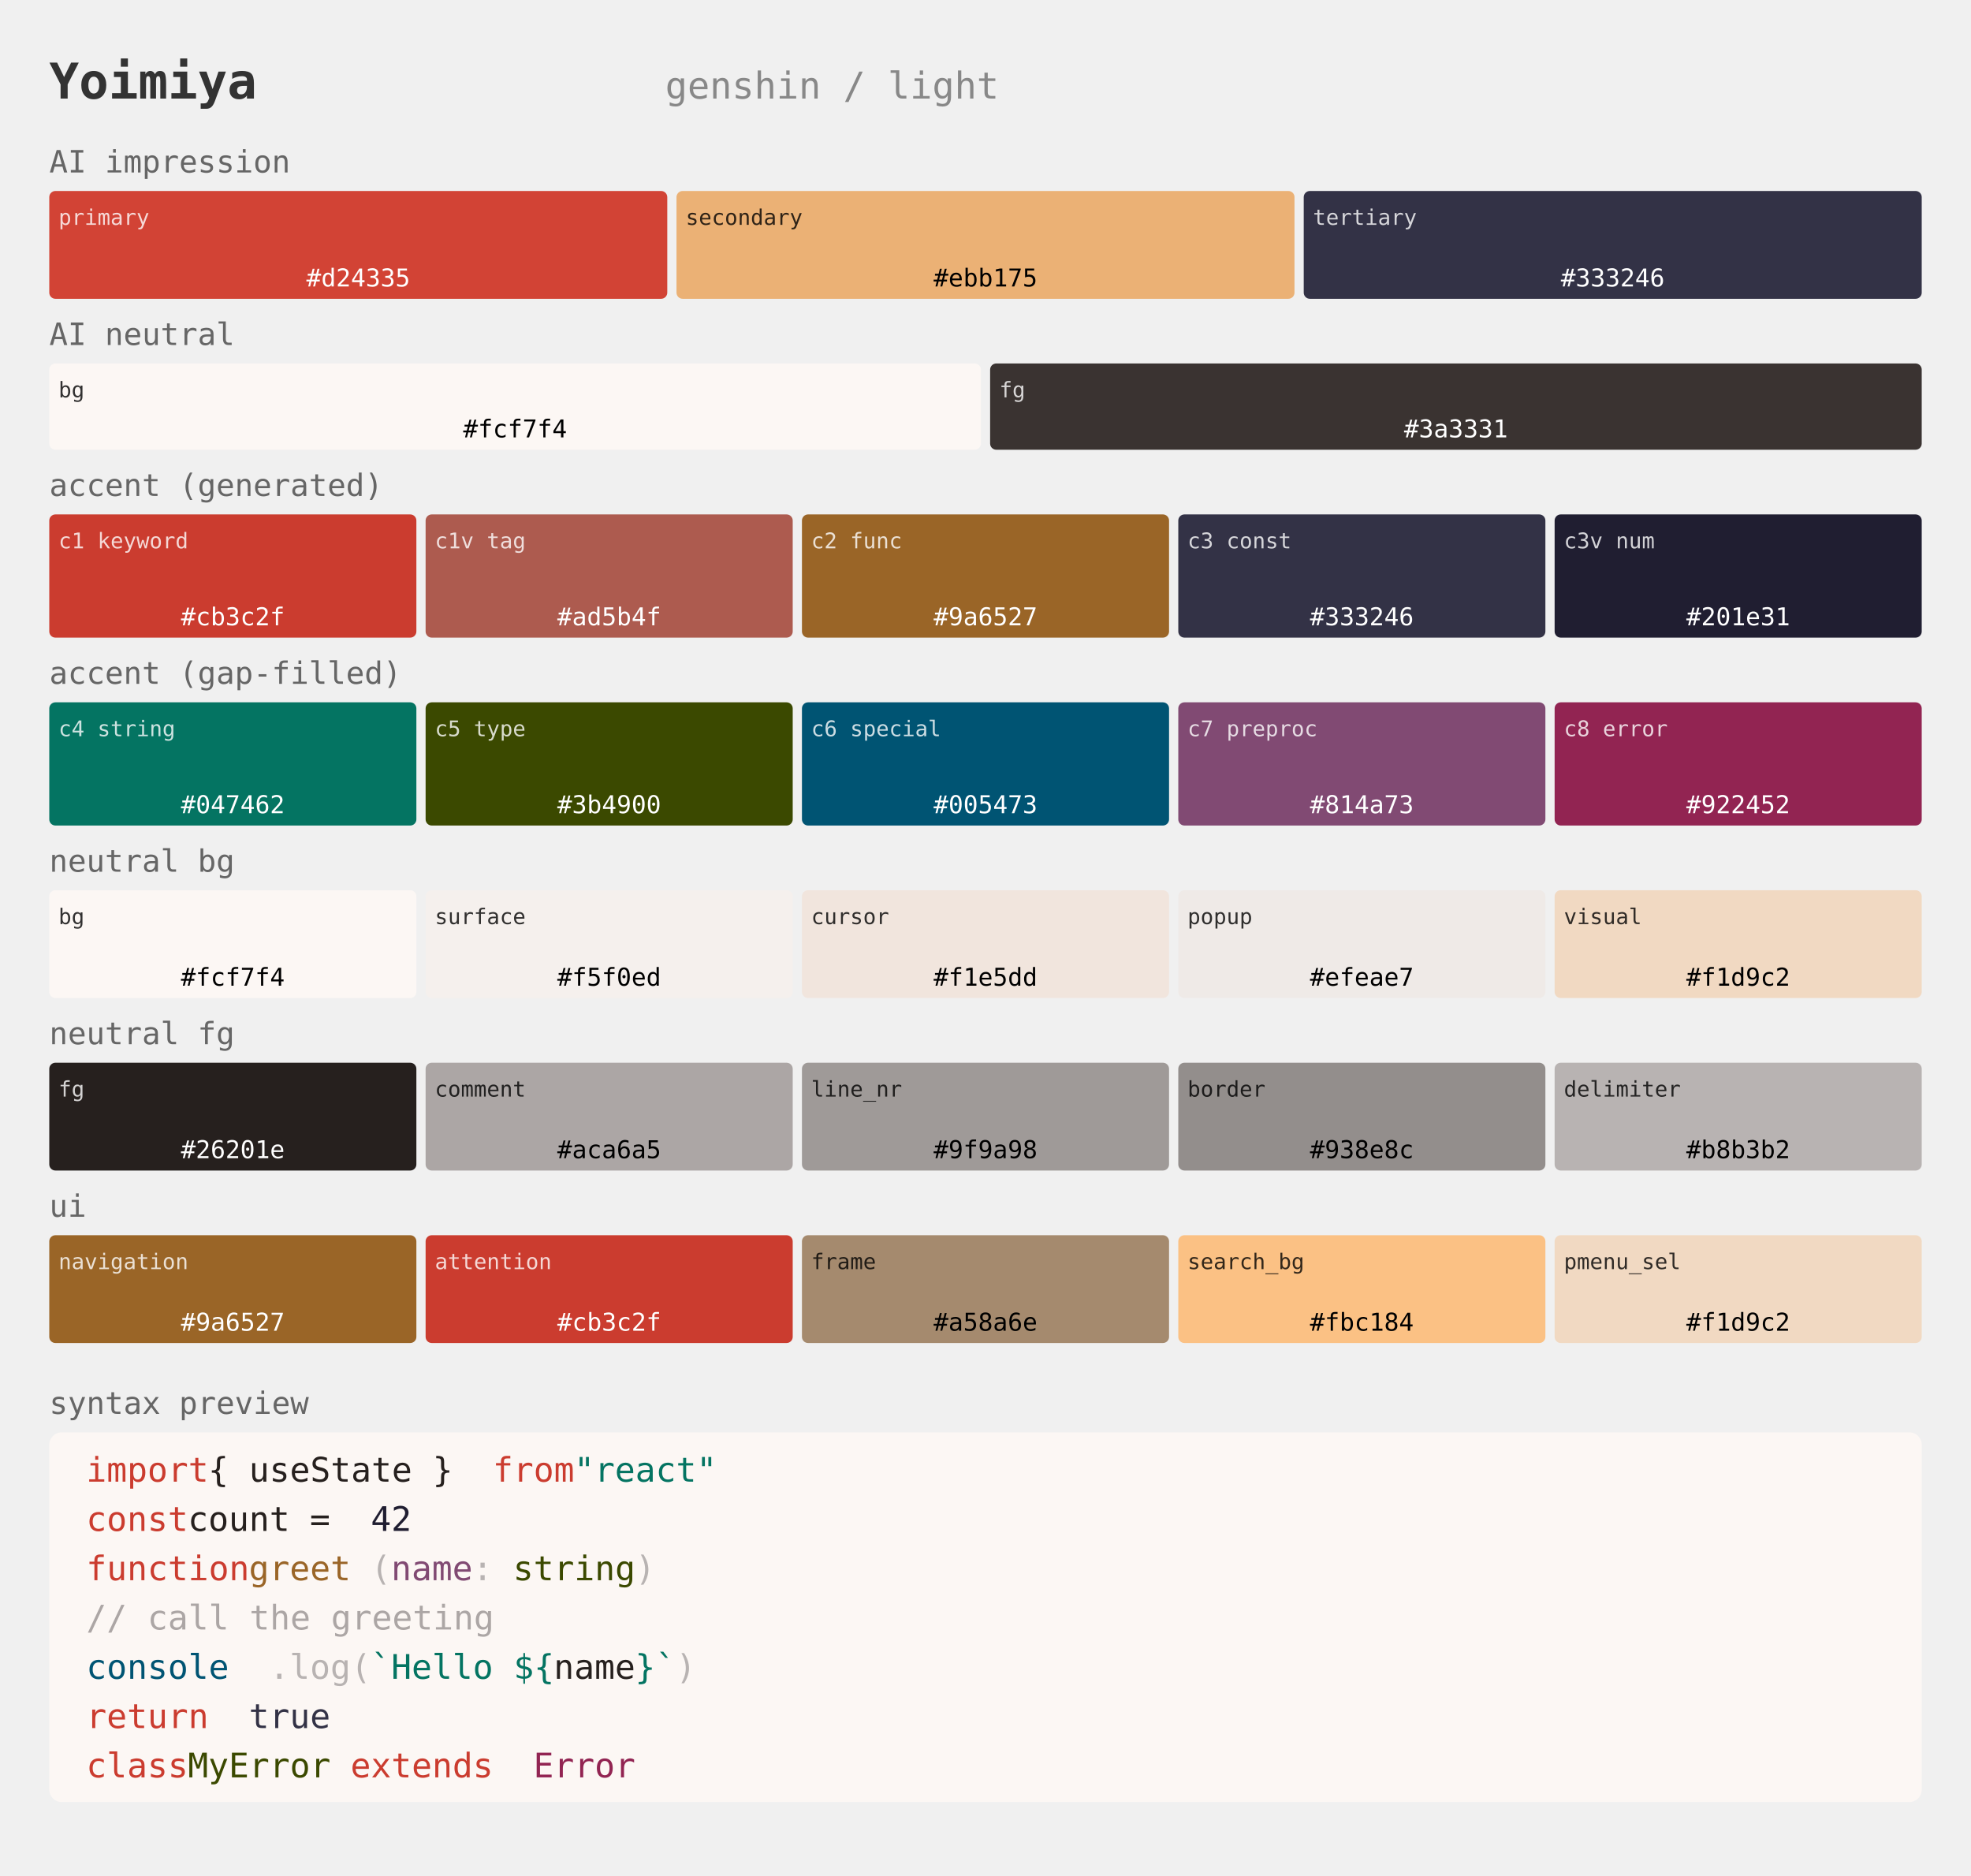
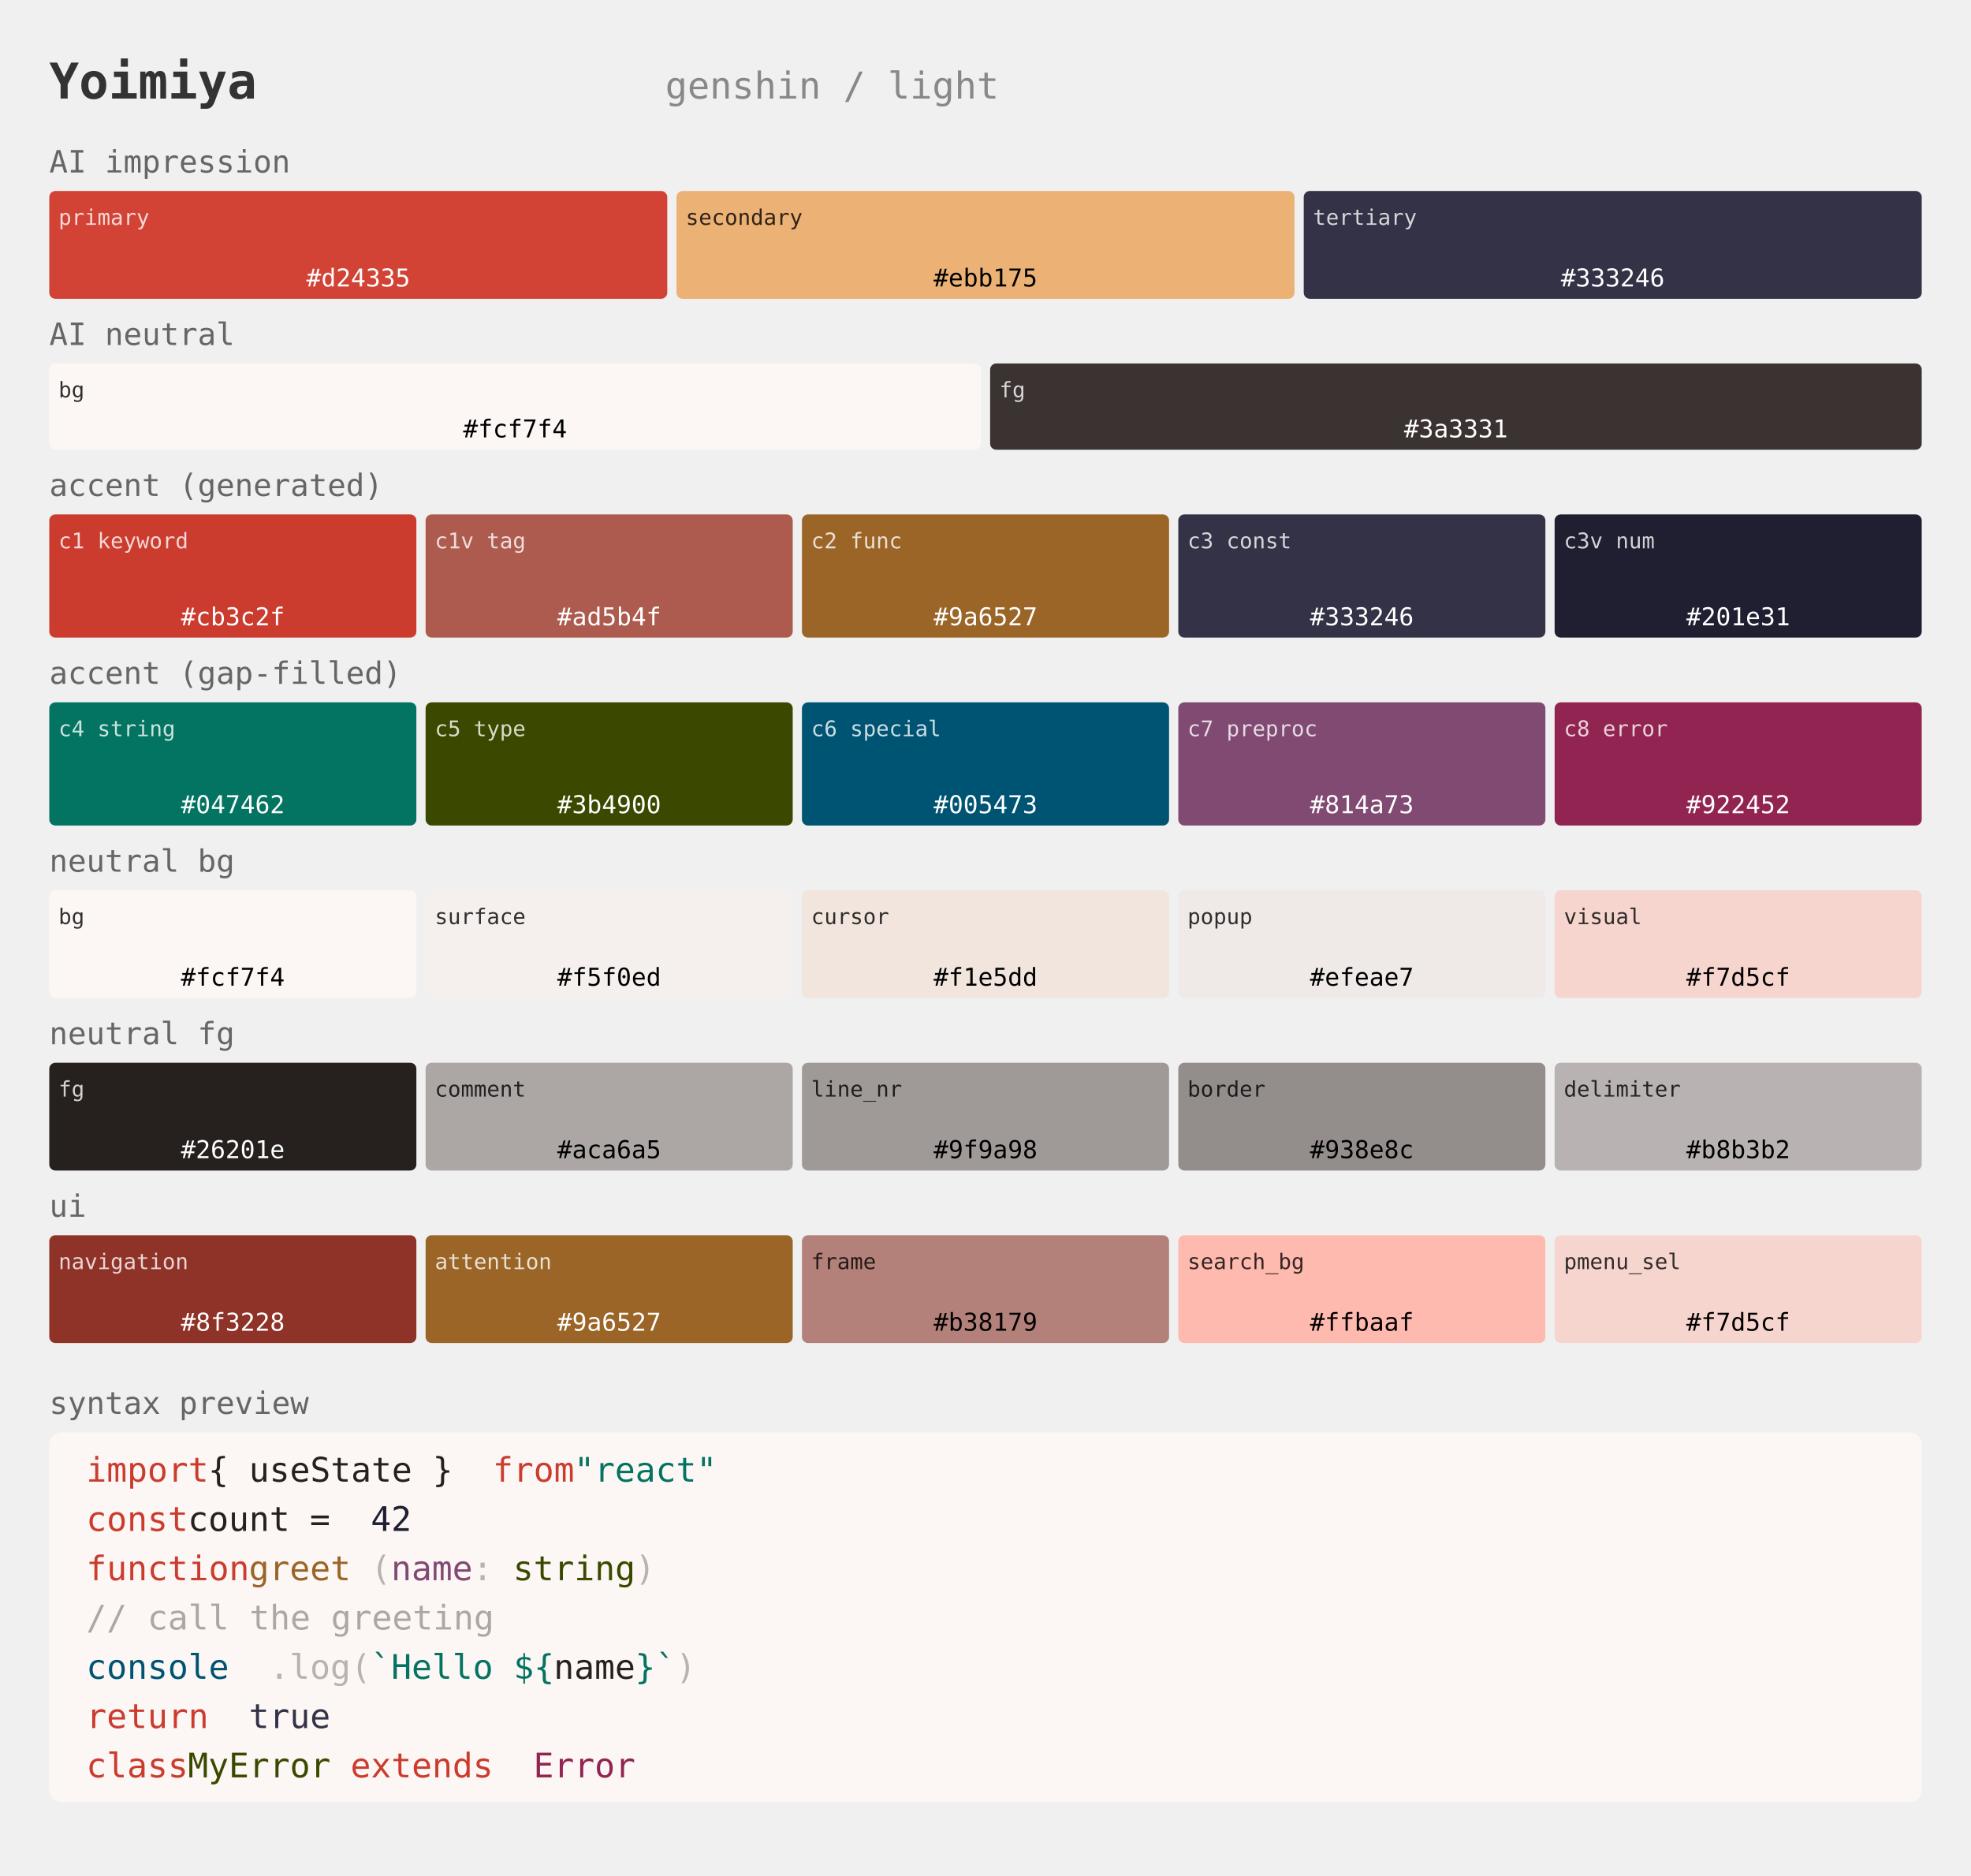
<svg xmlns="http://www.w3.org/2000/svg" width="640" height="609" style="background:#f5f5f5; font-family:ui-monospace,monospace;">
  <text x="16" y="32" fill="#333" font-size="16" font-weight="bold">Yoimiya</text>
  <text x="216" y="32" fill="#888" font-size="12">genshin / light</text>
  <text x="16" y="56" fill="#666" font-size="10">AI impression</text>
  <rect x="16" y="62" width="200.667" height="35" fill="#d24335" rx="2" />
  <text x="19" y="73" fill="#ffffff" font-size="7" opacity="0.8">primary</text>
  <text x="116.333" y="93" fill="#ffffff" font-size="8" text-anchor="middle">#d24335</text>
  <rect x="219.667" y="62" width="200.667" height="35" fill="#ebb175" rx="2" />
  <text x="222.667" y="73" fill="#000000" font-size="7" opacity="0.8">secondary</text>
  <text x="320" y="93" fill="#000000" font-size="8" text-anchor="middle">#ebb175</text>
  <rect x="423.333" y="62" width="200.667" height="35" fill="#333246" rx="2" />
  <text x="426.333" y="73" fill="#ffffff" font-size="7" opacity="0.8">tertiary</text>
  <text x="523.667" y="93" fill="#ffffff" font-size="8" text-anchor="middle">#333246</text>
  <text x="16" y="112" fill="#666" font-size="10">AI neutral</text>
  <rect x="16" y="118" width="302.5" height="28" fill="#fcf7f4" rx="2" />
  <text x="19" y="129" fill="#000000" font-size="7" opacity="0.8">bg</text>
  <text x="167.25" y="142" fill="#000000" font-size="8" text-anchor="middle">#fcf7f4</text>
  <rect x="321.5" y="118" width="302.5" height="28" fill="#3a3331" rx="2" />
  <text x="324.5" y="129" fill="#ffffff" font-size="7" opacity="0.8">fg</text>
  <text x="472.75" y="142" fill="#ffffff" font-size="8" text-anchor="middle">#3a3331</text>
  <text x="16" y="161" fill="#666" font-size="10">accent (generated)</text>
  <rect x="16" y="167" width="119.2" height="40" fill="#cb3c2f" rx="2" />
  <text x="19" y="178" fill="#ffffff" font-size="7" opacity="0.8">c1 keyword</text>
  <text x="75.6" y="203" fill="#ffffff" font-size="8" text-anchor="middle">#cb3c2f</text>
  <rect x="138.2" y="167" width="119.2" height="40" fill="#ad5b4f" rx="2" />
  <text x="141.2" y="178" fill="#ffffff" font-size="7" opacity="0.8">c1v tag</text>
  <text x="197.8" y="203" fill="#ffffff" font-size="8" text-anchor="middle">#ad5b4f</text>
  <rect x="260.4" y="167" width="119.2" height="40" fill="#9a6527" rx="2" />
  <text x="263.4" y="178" fill="#ffffff" font-size="7" opacity="0.8">c2 func</text>
  <text x="320" y="203" fill="#ffffff" font-size="8" text-anchor="middle">#9a6527</text>
  <rect x="382.6" y="167" width="119.2" height="40" fill="#333246" rx="2" />
  <text x="385.6" y="178" fill="#ffffff" font-size="7" opacity="0.8">c3 const</text>
  <text x="442.2" y="203" fill="#ffffff" font-size="8" text-anchor="middle">#333246</text>
  <rect x="504.8" y="167" width="119.2" height="40" fill="#201e31" rx="2" />
  <text x="507.8" y="178" fill="#ffffff" font-size="7" opacity="0.8">c3v num</text>
  <text x="564.4" y="203" fill="#ffffff" font-size="8" text-anchor="middle">#201e31</text>
  <text x="16" y="222" fill="#666" font-size="10">accent (gap-filled)</text>
  <rect x="16" y="228" width="119.2" height="40" fill="#047462" rx="2" />
  <text x="19" y="239" fill="#ffffff" font-size="7" opacity="0.8">c4 string</text>
  <text x="75.6" y="264" fill="#ffffff" font-size="8" text-anchor="middle">#047462</text>
  <rect x="138.2" y="228" width="119.2" height="40" fill="#3b4900" rx="2" />
  <text x="141.2" y="239" fill="#ffffff" font-size="7" opacity="0.8">c5 type</text>
  <text x="197.8" y="264" fill="#ffffff" font-size="8" text-anchor="middle">#3b4900</text>
  <rect x="260.4" y="228" width="119.2" height="40" fill="#005473" rx="2" />
  <text x="263.4" y="239" fill="#ffffff" font-size="7" opacity="0.8">c6 special</text>
  <text x="320" y="264" fill="#ffffff" font-size="8" text-anchor="middle">#005473</text>
  <rect x="382.6" y="228" width="119.2" height="40" fill="#814a73" rx="2" />
  <text x="385.6" y="239" fill="#ffffff" font-size="7" opacity="0.8">c7 preproc</text>
  <text x="442.2" y="264" fill="#ffffff" font-size="8" text-anchor="middle">#814a73</text>
  <rect x="504.8" y="228" width="119.2" height="40" fill="#922452" rx="2" />
  <text x="507.8" y="239" fill="#ffffff" font-size="7" opacity="0.8">c8 error</text>
  <text x="564.4" y="264" fill="#ffffff" font-size="8" text-anchor="middle">#922452</text>
  <text x="16" y="283" fill="#666" font-size="10">neutral bg</text>
  <rect x="16" y="289" width="119.2" height="35" fill="#fcf7f4" rx="2" />
  <text x="19" y="300" fill="#000000" font-size="7" opacity="0.8">bg</text>
  <text x="75.6" y="320" fill="#000000" font-size="8" text-anchor="middle">#fcf7f4</text>
  <rect x="138.2" y="289" width="119.2" height="35" fill="#f5f0ed" rx="2" />
  <text x="141.2" y="300" fill="#000000" font-size="7" opacity="0.8">surface</text>
  <text x="197.8" y="320" fill="#000000" font-size="8" text-anchor="middle">#f5f0ed</text>
  <rect x="260.4" y="289" width="119.2" height="35" fill="#f1e5dd" rx="2" />
  <text x="263.4" y="300" fill="#000000" font-size="7" opacity="0.8">cursor</text>
  <text x="320" y="320" fill="#000000" font-size="8" text-anchor="middle">#f1e5dd</text>
  <rect x="382.6" y="289" width="119.2" height="35" fill="#efeae7" rx="2" />
  <text x="385.6" y="300" fill="#000000" font-size="7" opacity="0.8">popup</text>
  <text x="442.2" y="320" fill="#000000" font-size="8" text-anchor="middle">#efeae7</text>
-   <rect x="504.8" y="289" width="119.2" height="35" fill="#f1d9c2" rx="2" />
+   <rect x="504.8" y="289" width="119.2" height="35" fill="#f7d5cf" rx="2" />
  <text x="507.8" y="300" fill="#000000" font-size="7" opacity="0.8">visual</text>
-   <text x="564.4" y="320" fill="#000000" font-size="8" text-anchor="middle">#f1d9c2</text>
+   <text x="564.4" y="320" fill="#000000" font-size="8" text-anchor="middle">#f7d5cf</text>
  <text x="16" y="339" fill="#666" font-size="10">neutral fg</text>
  <rect x="16" y="345" width="119.2" height="35" fill="#26201e" rx="2" />
  <text x="19" y="356" fill="#ffffff" font-size="7" opacity="0.8">fg</text>
  <text x="75.6" y="376" fill="#ffffff" font-size="8" text-anchor="middle">#26201e</text>
  <rect x="138.2" y="345" width="119.2" height="35" fill="#aca6a5" rx="2" />
  <text x="141.2" y="356" fill="#000000" font-size="7" opacity="0.8">comment</text>
  <text x="197.8" y="376" fill="#000000" font-size="8" text-anchor="middle">#aca6a5</text>
  <rect x="260.4" y="345" width="119.2" height="35" fill="#9f9a98" rx="2" />
  <text x="263.4" y="356" fill="#000000" font-size="7" opacity="0.8">line_nr</text>
  <text x="320" y="376" fill="#000000" font-size="8" text-anchor="middle">#9f9a98</text>
  <rect x="382.6" y="345" width="119.2" height="35" fill="#938e8c" rx="2" />
  <text x="385.6" y="356" fill="#000000" font-size="7" opacity="0.8">border</text>
  <text x="442.2" y="376" fill="#000000" font-size="8" text-anchor="middle">#938e8c</text>
  <rect x="504.8" y="345" width="119.2" height="35" fill="#b8b3b2" rx="2" />
  <text x="507.8" y="356" fill="#000000" font-size="7" opacity="0.8">delimiter</text>
  <text x="564.4" y="376" fill="#000000" font-size="8" text-anchor="middle">#b8b3b2</text>
  <text x="16" y="395" fill="#666" font-size="10">ui</text>
-   <rect x="16" y="401" width="119.2" height="35" fill="#9a6527" rx="2" />
+   <rect x="16" y="401" width="119.2" height="35" fill="#8f3228" rx="2" />
  <text x="19" y="412" fill="#ffffff" font-size="7" opacity="0.8">navigation</text>
-   <text x="75.6" y="432" fill="#ffffff" font-size="8" text-anchor="middle">#9a6527</text>
-   <rect x="138.2" y="401" width="119.2" height="35" fill="#cb3c2f" rx="2" />
+   <text x="75.6" y="432" fill="#ffffff" font-size="8" text-anchor="middle">#8f3228</text>
+   <rect x="138.2" y="401" width="119.2" height="35" fill="#9a6527" rx="2" />
  <text x="141.2" y="412" fill="#ffffff" font-size="7" opacity="0.8">attention</text>
-   <text x="197.8" y="432" fill="#ffffff" font-size="8" text-anchor="middle">#cb3c2f</text>
-   <rect x="260.4" y="401" width="119.2" height="35" fill="#a58a6e" rx="2" />
+   <text x="197.8" y="432" fill="#ffffff" font-size="8" text-anchor="middle">#9a6527</text>
+   <rect x="260.4" y="401" width="119.2" height="35" fill="#b38179" rx="2" />
  <text x="263.4" y="412" fill="#000000" font-size="7" opacity="0.8">frame</text>
-   <text x="320" y="432" fill="#000000" font-size="8" text-anchor="middle">#a58a6e</text>
-   <rect x="382.6" y="401" width="119.2" height="35" fill="#fbc184" rx="2" />
+   <text x="320" y="432" fill="#000000" font-size="8" text-anchor="middle">#b38179</text>
+   <rect x="382.6" y="401" width="119.2" height="35" fill="#ffbaaf" rx="2" />
  <text x="385.6" y="412" fill="#000000" font-size="7" opacity="0.8">search_bg</text>
-   <text x="442.2" y="432" fill="#000000" font-size="8" text-anchor="middle">#fbc184</text>
-   <rect x="504.8" y="401" width="119.2" height="35" fill="#f1d9c2" rx="2" />
+   <text x="442.2" y="432" fill="#000000" font-size="8" text-anchor="middle">#ffbaaf</text>
+   <rect x="504.8" y="401" width="119.2" height="35" fill="#f7d5cf" rx="2" />
  <text x="507.8" y="412" fill="#000000" font-size="7" opacity="0.8">pmenu_sel</text>
-   <text x="564.4" y="432" fill="#000000" font-size="8" text-anchor="middle">#f1d9c2</text>
+   <text x="564.4" y="432" fill="#000000" font-size="8" text-anchor="middle">#f7d5cf</text>
  <text x="16" y="459" fill="#666" font-size="10">syntax preview</text>
  <rect x="16" y="465" width="608" height="120" fill="#fcf7f4" rx="4" />
  <text x="28" y="481" fill="#cb3c2f" font-size="11" font-family="monospace">import</text>
  <text x="67.6" y="481" fill="#26201e" font-size="11" font-family="monospace"> { useState } </text>
  <text x="160" y="481" fill="#cb3c2f" font-size="11" font-family="monospace">from</text>
  <text x="186.4" y="481" fill="#047462" font-size="11" font-family="monospace"> "react"</text>
  <text x="28" y="497" fill="#cb3c2f" font-size="11" font-family="monospace">const</text>
  <text x="61" y="497" fill="#26201e" font-size="11" font-family="monospace"> count</text>
  <text x="100.6" y="497" fill="#26201e" font-size="11" font-family="monospace"> = </text>
  <text x="120.4" y="497" fill="#201e31" font-size="11" font-family="monospace">42</text>
  <text x="28" y="513" fill="#cb3c2f" font-size="11" font-family="monospace">function</text>
  <text x="80.8" y="513" fill="#9a6527" font-size="11" font-family="monospace"> greet</text>
  <text x="120.4" y="513" fill="#b8b3b2" font-size="11" font-family="monospace">(</text>
  <text x="127" y="513" fill="#814a73" font-size="11" font-family="monospace">name</text>
  <text x="153.4" y="513" fill="#b8b3b2" font-size="11" font-family="monospace">: </text>
  <text x="166.6" y="513" fill="#3b4900" font-size="11" font-family="monospace">string</text>
  <text x="206.2" y="513" fill="#b8b3b2" font-size="11" font-family="monospace">)</text>
  <text x="28" y="529" fill="#aca6a5" font-size="11" font-family="monospace">  // call the greeting</text>
  <text x="28" y="545" fill="#005473" font-size="11" font-family="monospace">  console</text>
  <text x="87.4" y="545" fill="#b8b3b2" font-size="11" font-family="monospace">.log(</text>
  <text x="120.4" y="545" fill="#047462" font-size="11" font-family="monospace">`Hello ${</text>
  <text x="179.8" y="545" fill="#26201e" font-size="11" font-family="monospace">name</text>
  <text x="206.2" y="545" fill="#047462" font-size="11" font-family="monospace">}`</text>
  <text x="219.4" y="545" fill="#b8b3b2" font-size="11" font-family="monospace">)</text>
  <text x="28" y="561" fill="#cb3c2f" font-size="11" font-family="monospace">  return</text>
  <text x="80.8" y="561" fill="#333246" font-size="11" font-family="monospace"> true</text>
  <text x="28" y="577" fill="#cb3c2f" font-size="11" font-family="monospace">class</text>
  <text x="61" y="577" fill="#3b4900" font-size="11" font-family="monospace"> MyError</text>
  <text x="113.8" y="577" fill="#cb3c2f" font-size="11" font-family="monospace"> extends </text>
  <text x="173.2" y="577" fill="#922452" font-size="11" font-family="monospace">Error</text>
</svg>
